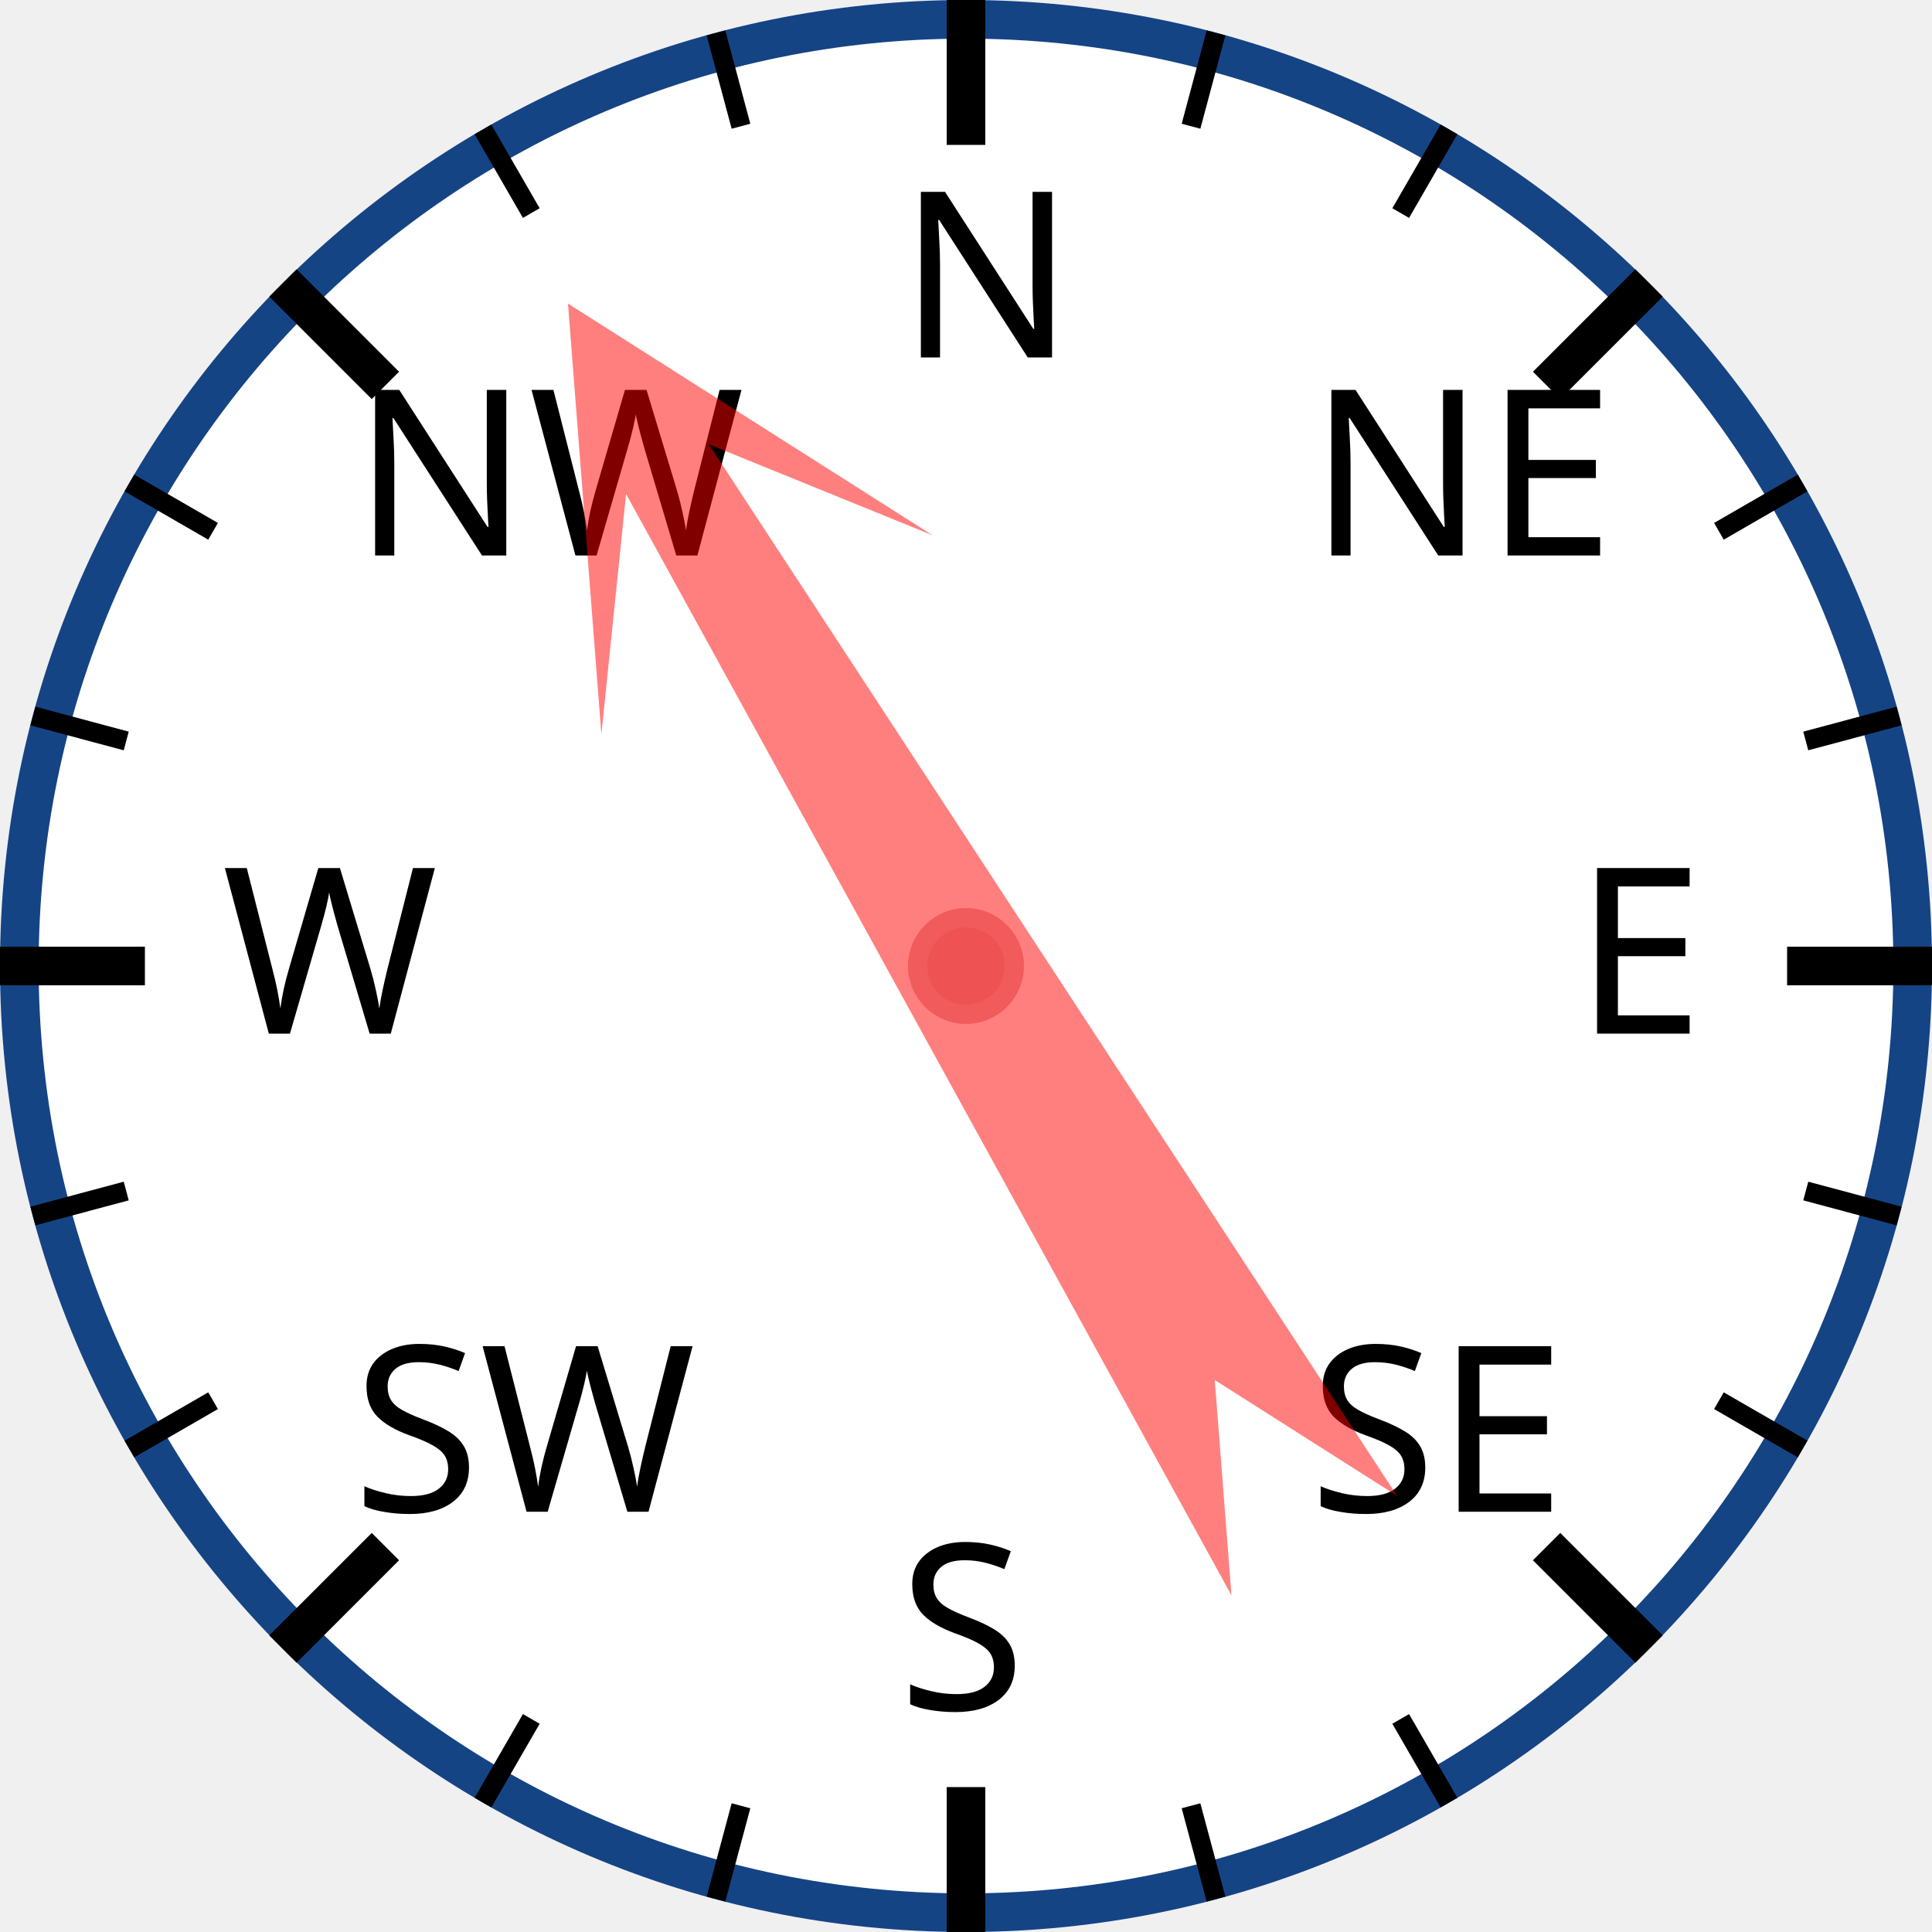
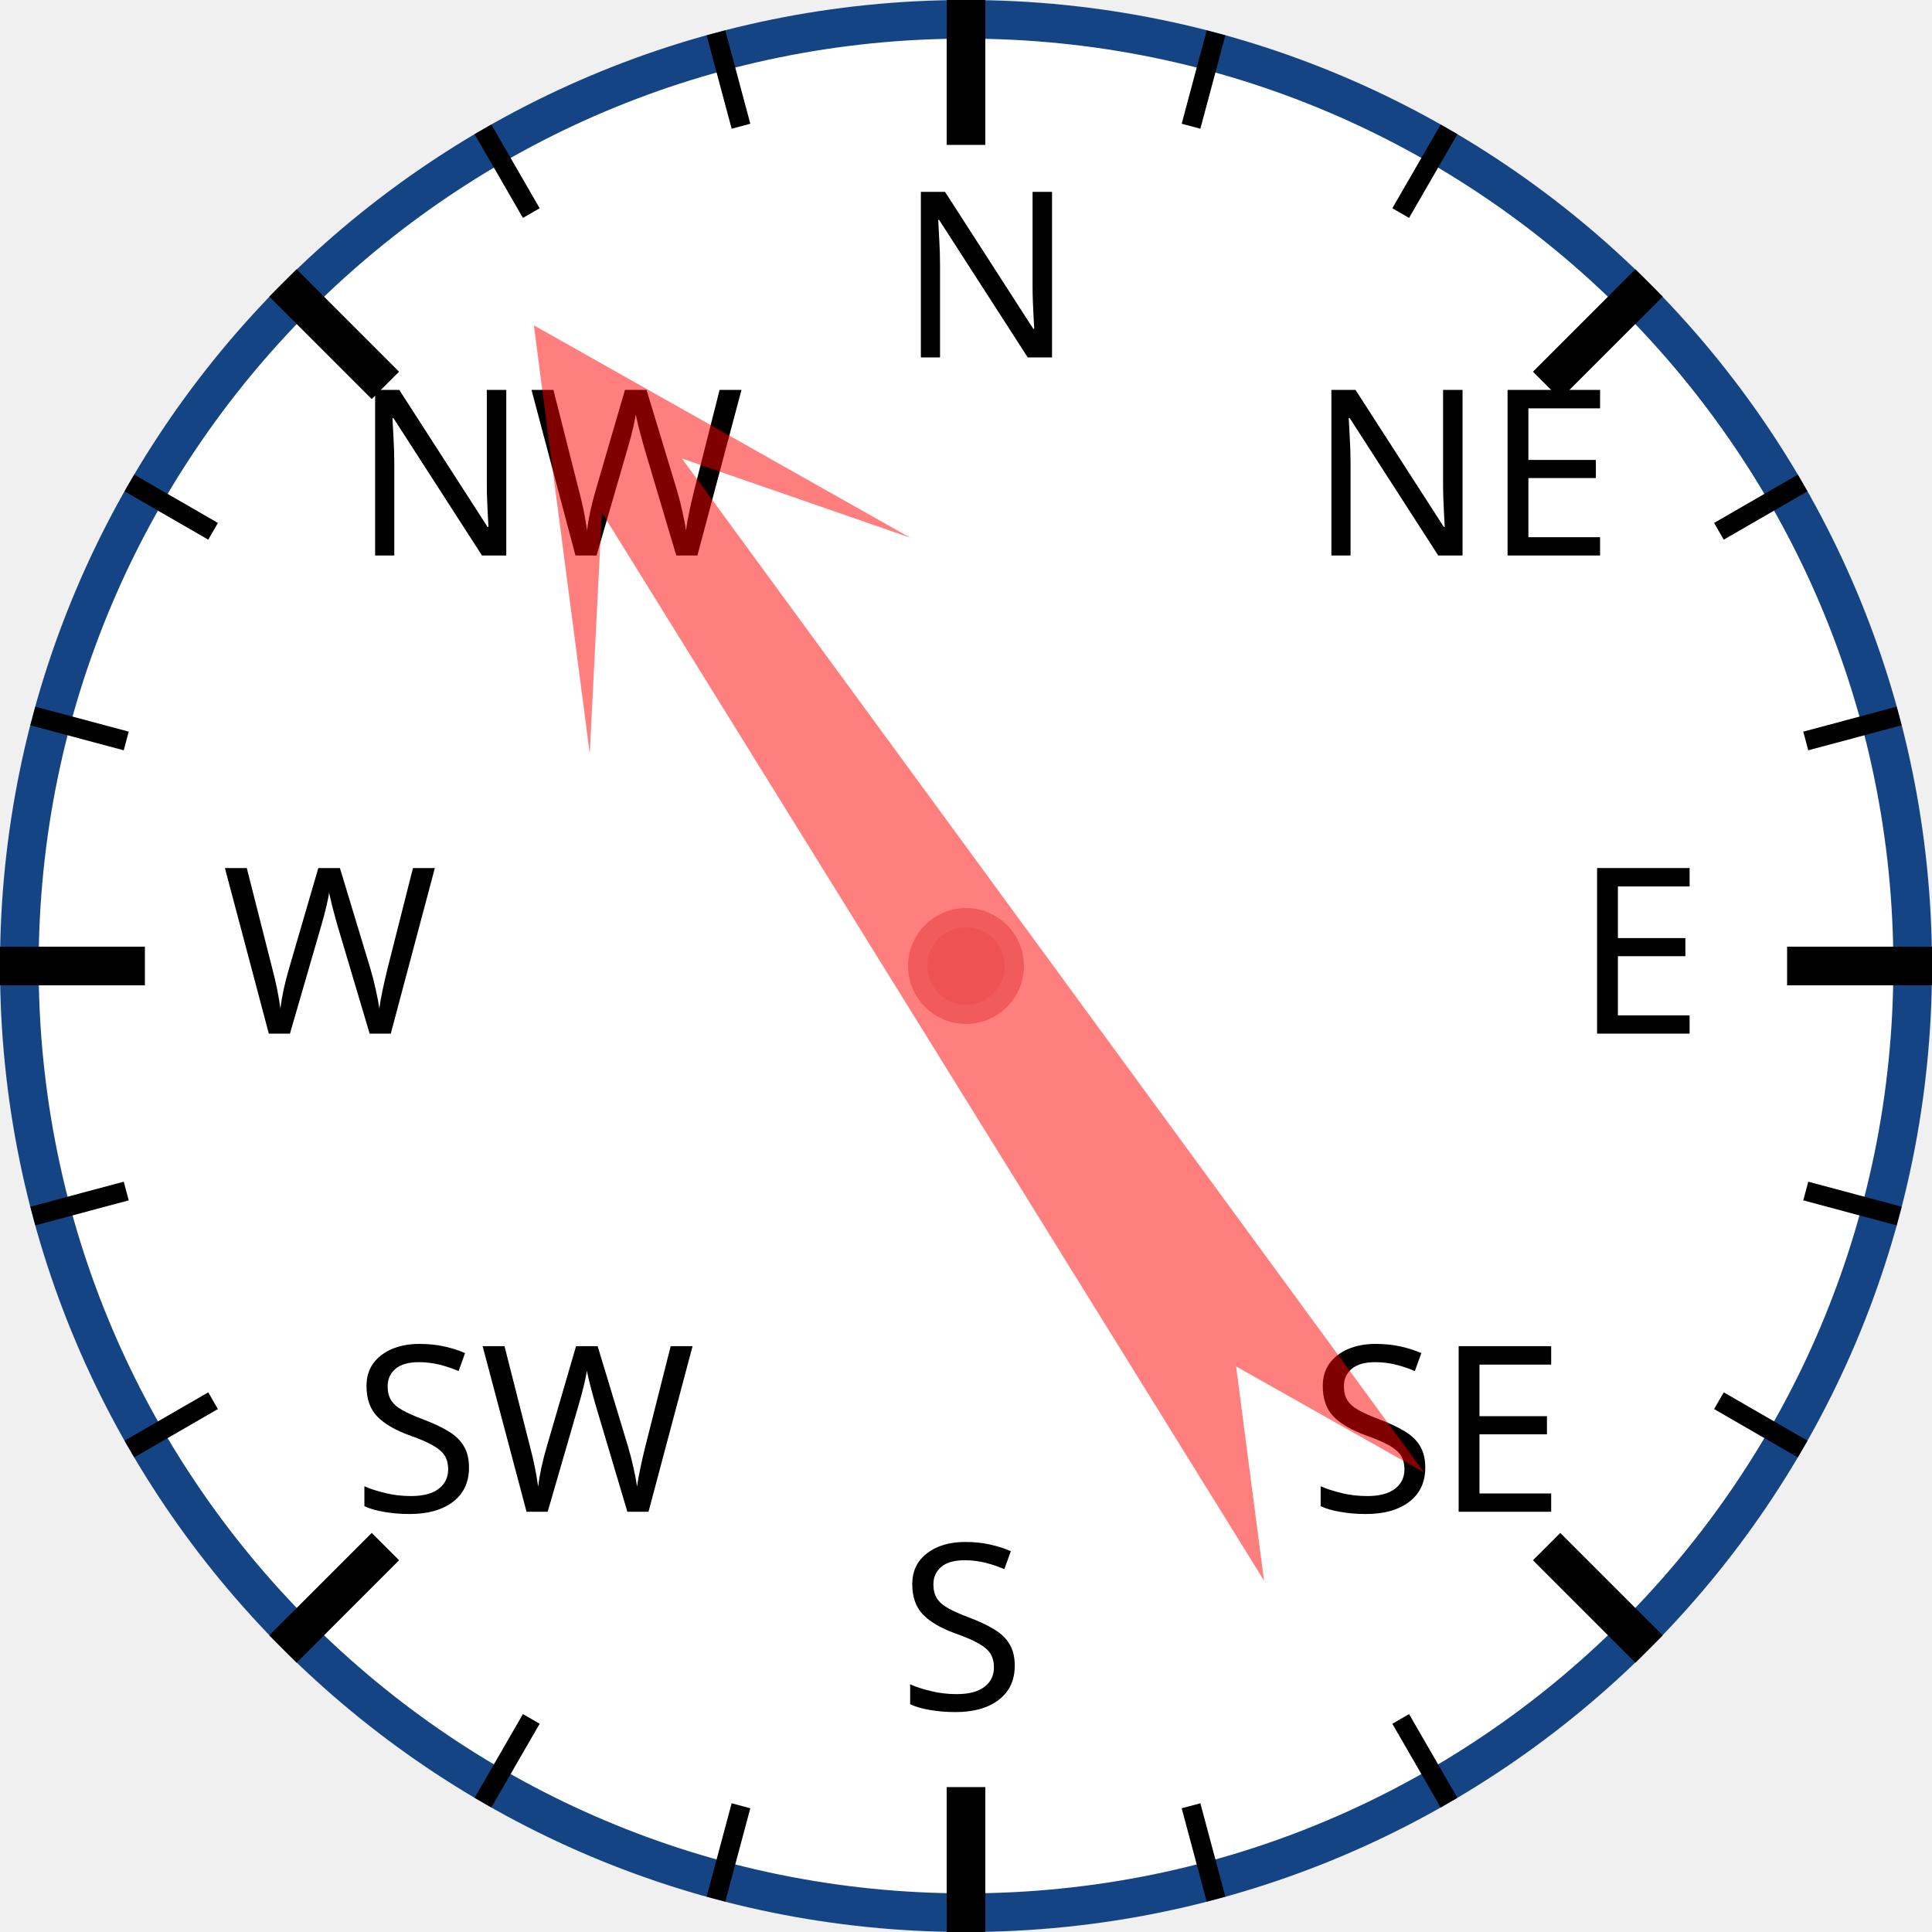
<svg xmlns="http://www.w3.org/2000/svg" width="120px" height="120px" viewBox="0 0 200 200">
  <circle cx="100" cy="100" r="98" style="fill: white; stroke: #154485; stroke-width: 4;" />
  <text x="93.0" y="37.0" style="font-family: sans-serif; font-size: 18pt;">N</text>
  <line x1="100.0" y1="0.0" x2="100.0" y2="15.0" style="stroke: black; stroke-width: 4;" />
  <line x1="74.118" y1="3.407" x2="76.706" y2="13.067" style="stroke: black; stroke-width: 2;" />
  <line x1="50" y1="13.397" x2="55" y2="22.058" style="stroke: black; stroke-width: 2;" />
  <text x="36.503" y="57.503" style="font-family: sans-serif; font-size: 18pt;">NW</text>
  <line x1="29.289" y1="29.289" x2="39.896" y2="39.896" style="stroke: black; stroke-width: 4;" />
  <line x1="13.397" y1="50" x2="22.058" y2="55" style="stroke: black; stroke-width: 2;" />
  <line x1="3.407" y1="74.118" x2="13.067" y2="76.706" style="stroke: black; stroke-width: 2;" />
  <text x="23.0" y="107.0" style="font-family: sans-serif; font-size: 18pt;">W</text>
  <line x1="0.0" y1="100.0" x2="15.0" y2="100.0" style="stroke: black; stroke-width: 4;" />
  <line x1="3.407" y1="125.882" x2="13.067" y2="123.294" style="stroke: black; stroke-width: 2;" />
  <line x1="13.397" y1="150" x2="22.058" y2="145" style="stroke: black; stroke-width: 2;" />
  <text x="36.503" y="156.497" style="font-family: sans-serif; font-size: 18pt;">SW</text>
  <line x1="29.289" y1="170.711" x2="39.896" y2="160.104" style="stroke: black; stroke-width: 4;" />
  <line x1="50" y1="186.603" x2="55" y2="177.942" style="stroke: black; stroke-width: 2;" />
  <line x1="74.118" y1="196.593" x2="76.706" y2="186.933" style="stroke: black; stroke-width: 2;" />
  <text x="93" y="177.0" style="font-family: sans-serif; font-size: 18pt;">S</text>
  <line x1="100" y1="200.0" x2="100" y2="185.0" style="stroke: black; stroke-width: 4;" />
  <line x1="125.882" y1="196.593" x2="123.294" y2="186.933" style="stroke: black; stroke-width: 2;" />
  <line x1="150.0" y1="186.603" x2="145.0" y2="177.942" style="stroke: black; stroke-width: 2;" />
  <text x="135.497" y="156.497" style="font-family: sans-serif; font-size: 18pt;">SE</text>
  <line x1="170.711" y1="170.711" x2="160.104" y2="160.104" style="stroke: black; stroke-width: 4;" />
  <line x1="186.603" y1="150" x2="177.942" y2="145" style="stroke: black; stroke-width: 2;" />
  <line x1="196.593" y1="125.882" x2="186.933" y2="123.294" style="stroke: black; stroke-width: 2;" />
  <text x="163.0" y="107" style="font-family: sans-serif; font-size: 18pt;">E</text>
  <line x1="200.0" y1="100" x2="185.0" y2="100" style="stroke: black; stroke-width: 4;" />
  <line x1="196.593" y1="74.118" x2="186.933" y2="76.706" style="stroke: black; stroke-width: 2;" />
  <line x1="186.603" y1="50" x2="177.942" y2="55" style="stroke: black; stroke-width: 2;" />
  <text x="135.497" y="57.503" style="font-family: sans-serif; font-size: 18pt;">NE</text>
  <line x1="170.711" y1="29.289" x2="160.104" y2="39.896" style="stroke: black; stroke-width: 4;" />
  <line x1="150" y1="13.397" x2="145" y2="22.058" style="stroke: black; stroke-width: 2;" />
  <line x1="125.882" y1="3.407" x2="123.294" y2="13.067" style="stroke: black; stroke-width: 2;" />
-   <polygon points="100 20 120 60 105 40 110 170 100 150 90 170 95 40 80 60" style="fill: red; fill-opacity: 0.5;" transform="rotate(329,100,100)" />
+   <polygon points="100 20 120 60 105 40 110 170 100 150 90 170 95 40 80 60" style="fill: red; fill-opacity: 0.5;" transform="rotate(326,100,100)" />
  <circle cx="100" cy="100" r="5" style="fill: #EE5252; stroke: #F25B5B; stroke-width: 2;" />
</svg>
